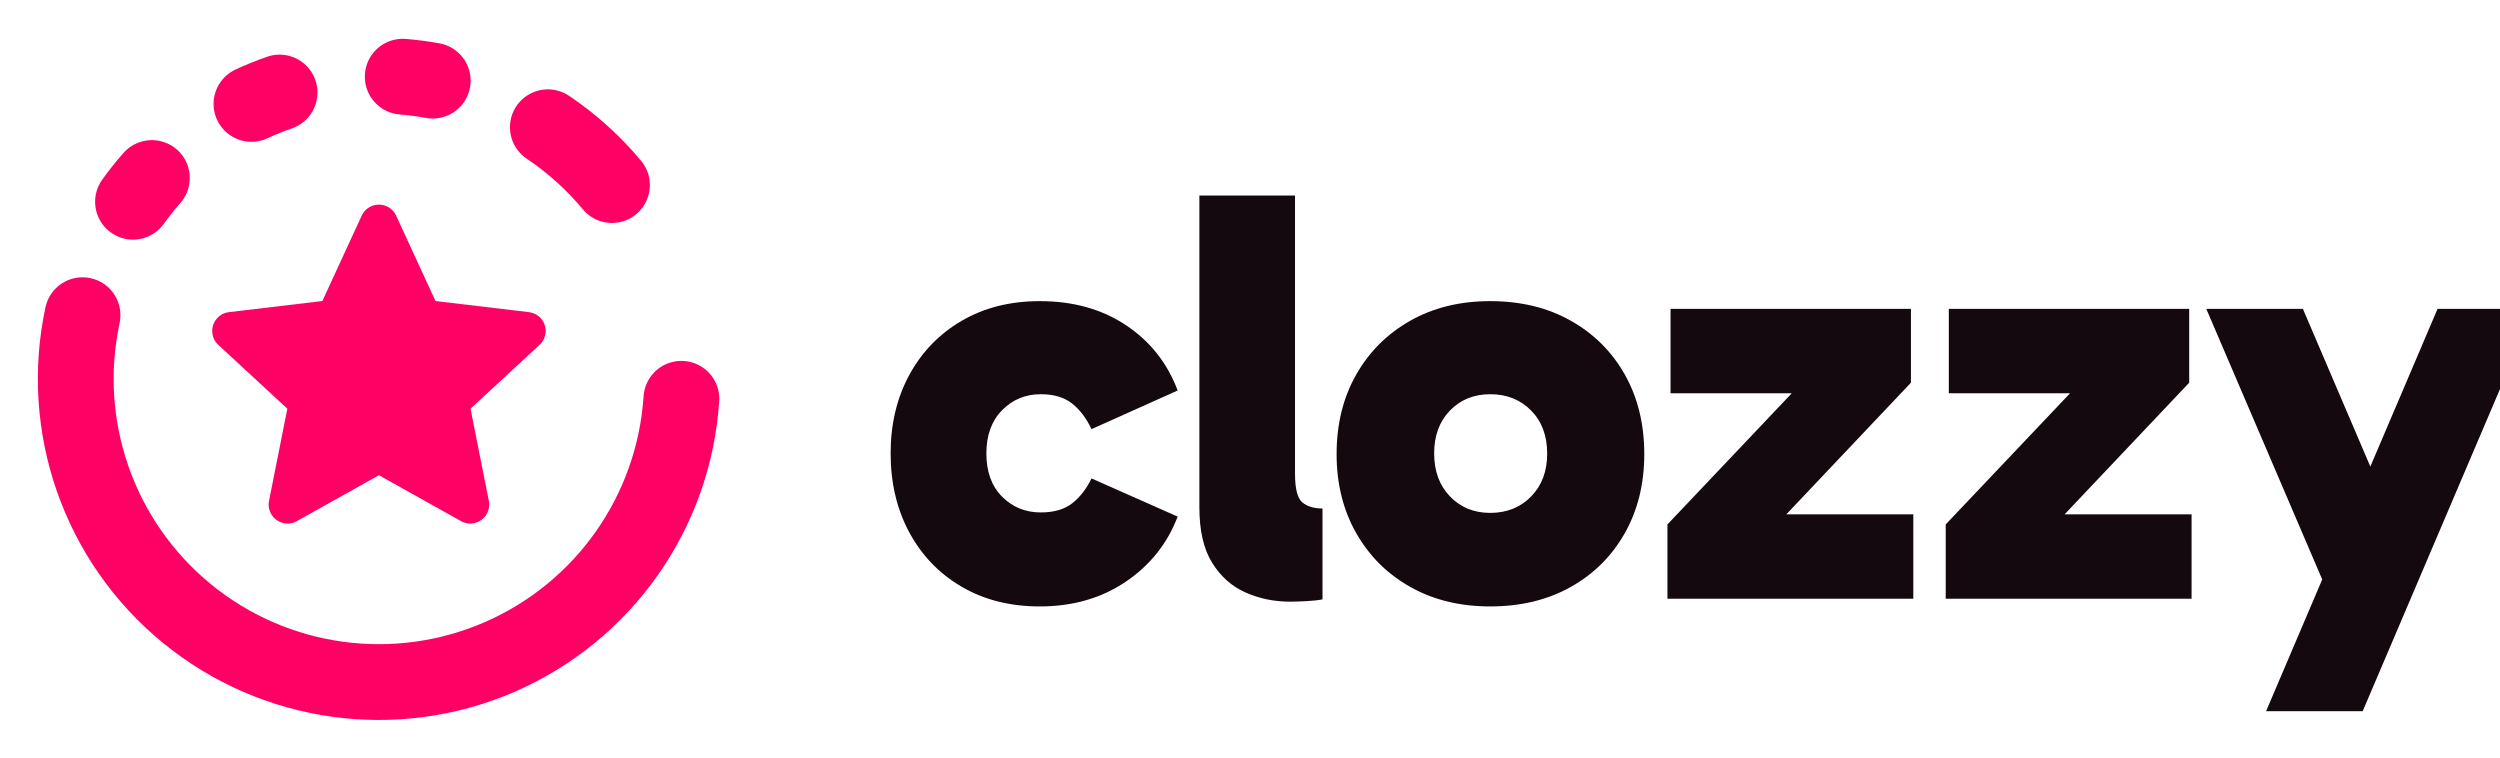
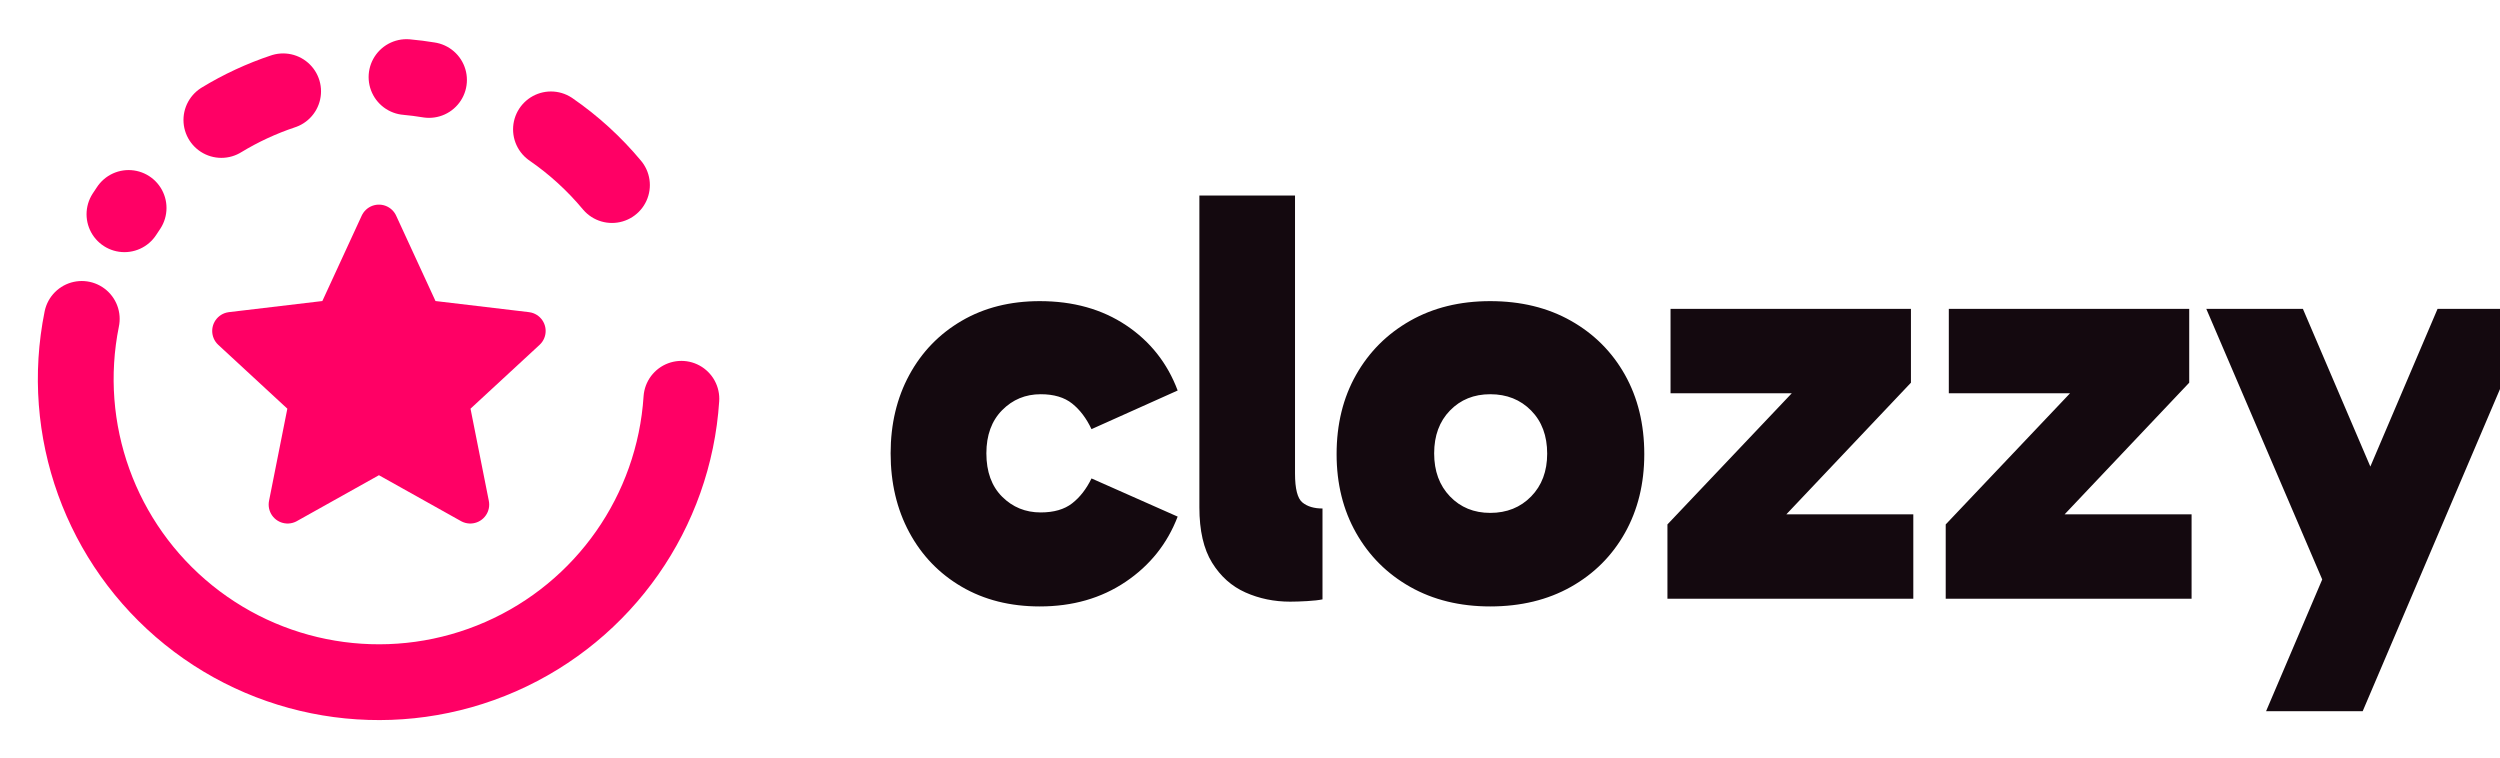
<svg xmlns="http://www.w3.org/2000/svg" viewBox="0 0 844.49 256" width="844.49" height="256">
  <g transform="scale(2.56)">
-     <path d="M89.91 52.62A40 40 0 1 1 10.89 41.59" fill="none" stroke="#FF0065" stroke-width="10" stroke-linecap="round" />
-     <path d="M17.55 26.62A40 40 0 0 1 20.04 23.49" fill="none" stroke="#FF0065" stroke-width="10" stroke-linecap="round" />
-     <path d="M33.18 13.71A40 40 0 0 1 36.89 12.21" fill="none" stroke="#FF0065" stroke-width="10" stroke-linecap="round" />
-     <path d="M53.14 10.12A40 40 0 0 1 57.1 10.64" fill="none" stroke="#FF0065" stroke-width="10" stroke-linecap="round" />
-     <path d="M72.29 16.79A40 40 0 0 1 80.75 24.42" fill="none" stroke="#FF0065" stroke-width="10" stroke-linecap="round" />
+     <path d="M89.91 52.62A40 40 0 1 1 10.79 42.08" fill="none" stroke="#FF0065" stroke-width="10" stroke-linecap="round" />
+     <path d="M16.42 28.27A40 40 0 0 1 16.97 27.44" fill="none" stroke="#FF0065" stroke-width="10" stroke-linecap="round" />
+     <path d="M29.21 15.83A40 40 0 0 1 37.36 12.05" fill="none" stroke="#FF0065" stroke-width="10" stroke-linecap="round" />
+     <path d="M53.64 10.17A40 40 0 0 1 56.61 10.55" fill="none" stroke="#FF0065" stroke-width="10" stroke-linecap="round" />
+     <path d="M72.7 17.07A40 40 0 0 1 80.75 24.42" fill="none" stroke="#FF0065" stroke-width="10" stroke-linecap="round" />
    <polygon points="50,29.5 55.78,42.04 69.5,43.67 59.36,53.04 62.05,66.58 50,59.84 37.95,66.58 40.64,53.04 30.5,43.67 44.22,42.04" fill="#FF0065" stroke="#FF0065" stroke-width="5.0" stroke-linejoin="round" />
  </g>
  <g transform="translate(296.96 202.24) scale(0.2)">
    <path d="M271.346 13.062Q196.346 13.062 139.432 -20.204Q82.518 -53.469 50.987 -112.0Q19.457 -170.531 19.457 -245.531Q19.457 -319.765 50.987 -377.914Q82.518 -436.062 139.432 -469.327Q196.346 -502.593 271.346 -502.593Q356.124 -502.593 417.185 -461.796Q478.247 -421.0 504.247 -351.642L358.728 -286.382Q345.79 -313.839 326.037 -329.598Q306.284 -345.357 272.938 -345.357Q234.371 -345.357 207.766 -318.401Q181.161 -291.444 181.161 -245.531Q181.161 -198.852 207.766 -172.278Q234.371 -145.704 272.938 -145.704Q306.284 -145.704 326.037 -161.081Q345.79 -176.457 358.728 -203.149L504.247 -138.654Q478.013 -70.062 416.303 -28.5Q354.593 13.062 271.346 13.062Z M694.223 5.0Q653.679 5.0 618.753 -10.562Q583.827 -26.124 562.376 -60.84Q540.926 -95.556 540.926 -154.285V-681.0H702.457V-211.482Q702.457 -172.828 714.896 -162.593Q727.334 -152.359 748.865 -152.359V1.124Q739.692 3.062 723.161 4.031Q706.63 5.0 694.223 5.0Z M1032.074 13.062Q955.48 13.062 896.999 -19.969Q838.518 -53.0 805.605 -111.148Q772.691 -169.296 772.691 -244.156Q772.691 -320.0 805.605 -378.148Q838.518 -436.296 896.999 -469.444Q955.48 -502.593 1032.074 -502.593Q1109.704 -502.593 1168.383 -469.444Q1227.062 -436.296 1259.71 -378.148Q1292.358 -320.0 1292.358 -244.156Q1292.358 -169.296 1259.71 -111.148Q1227.062 -53.0 1168.383 -19.969Q1109.704 13.062 1032.074 13.062ZM1032.212 -144.939Q1074.148 -144.939 1101.253 -172.667Q1128.357 -200.395 1128.357 -245.014Q1128.357 -290.271 1101.253 -317.814Q1074.148 -345.357 1032.212 -345.357Q990.901 -345.357 964.179 -317.851Q937.457 -290.345 937.457 -245.451Q937.457 -200.556 964.179 -172.747Q990.901 -144.939 1032.212 -144.939Z M1746.741 -142.519V0.0H1331.469V-125.457L1613.469 -422.926L1676.321 -347.012H1336.704V-489.531H1742.741V-364.839L1459.741 -65.84L1420.174 -142.519Z M2216.741 -142.519V0.0H1801.469V-125.457L2083.469 -422.926L2146.321 -347.012H1806.704V-489.531H2212.741V-364.839L1929.741 -65.84L1890.174 -142.519Z M2439.173 -28.321 2241.58 -489.531H2404.754L2596.421 -41.345ZM2342.556 190.0 2632.185 -489.531H2795.359L2505.729 190.0Z" fill="#14090F" />
  </g>
</svg>
